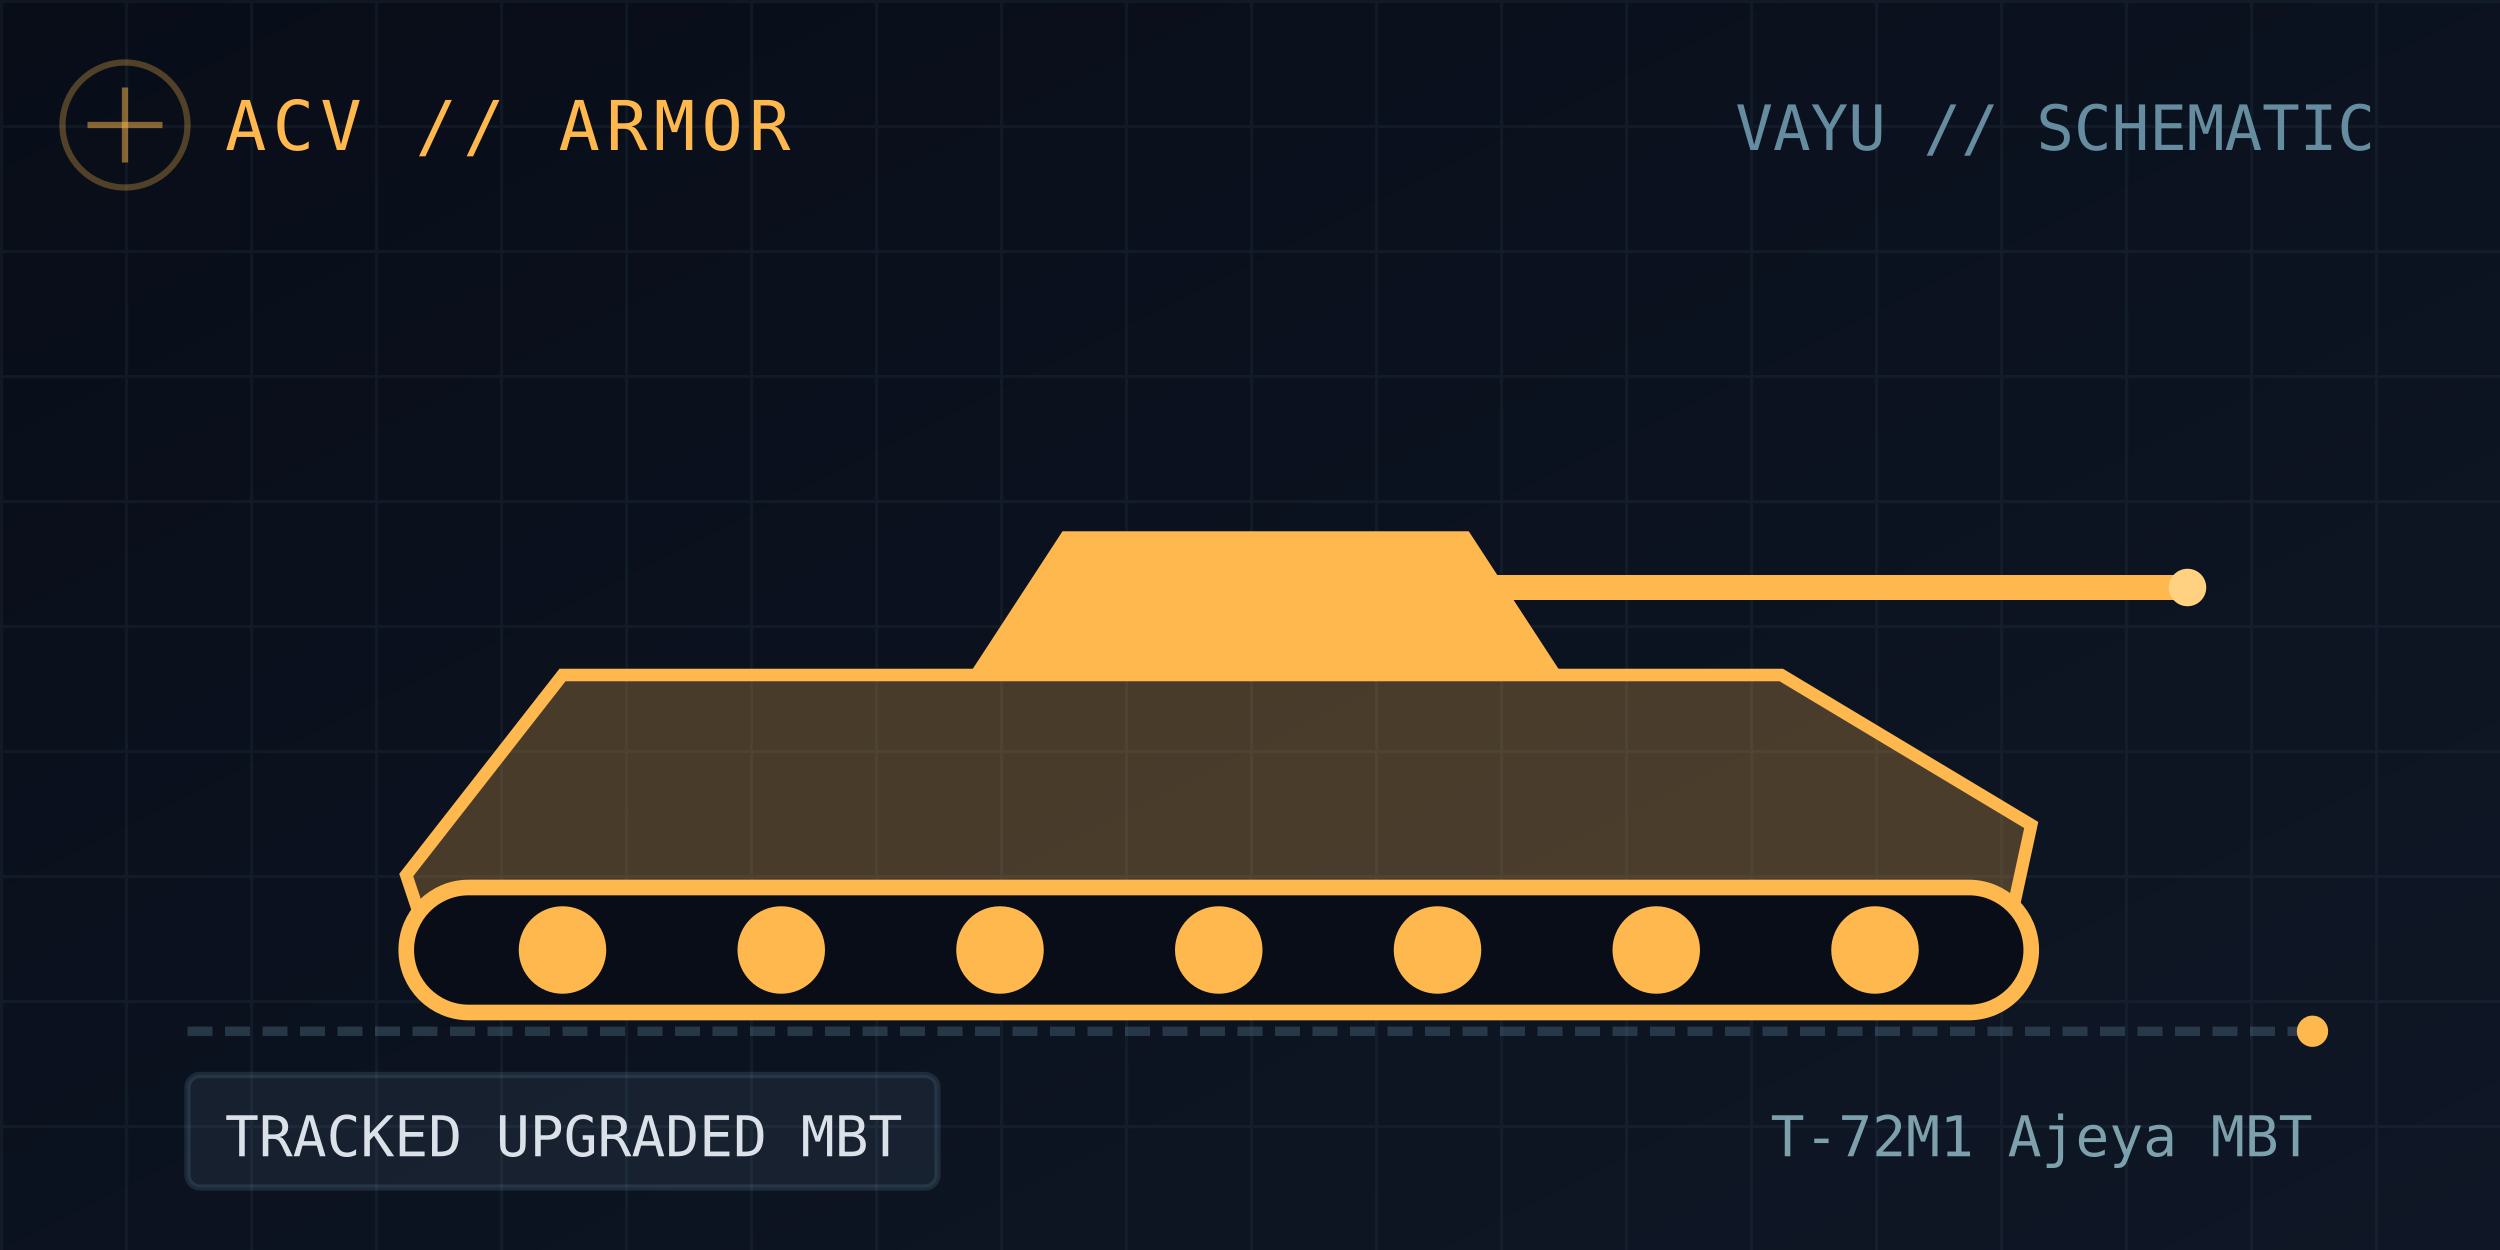
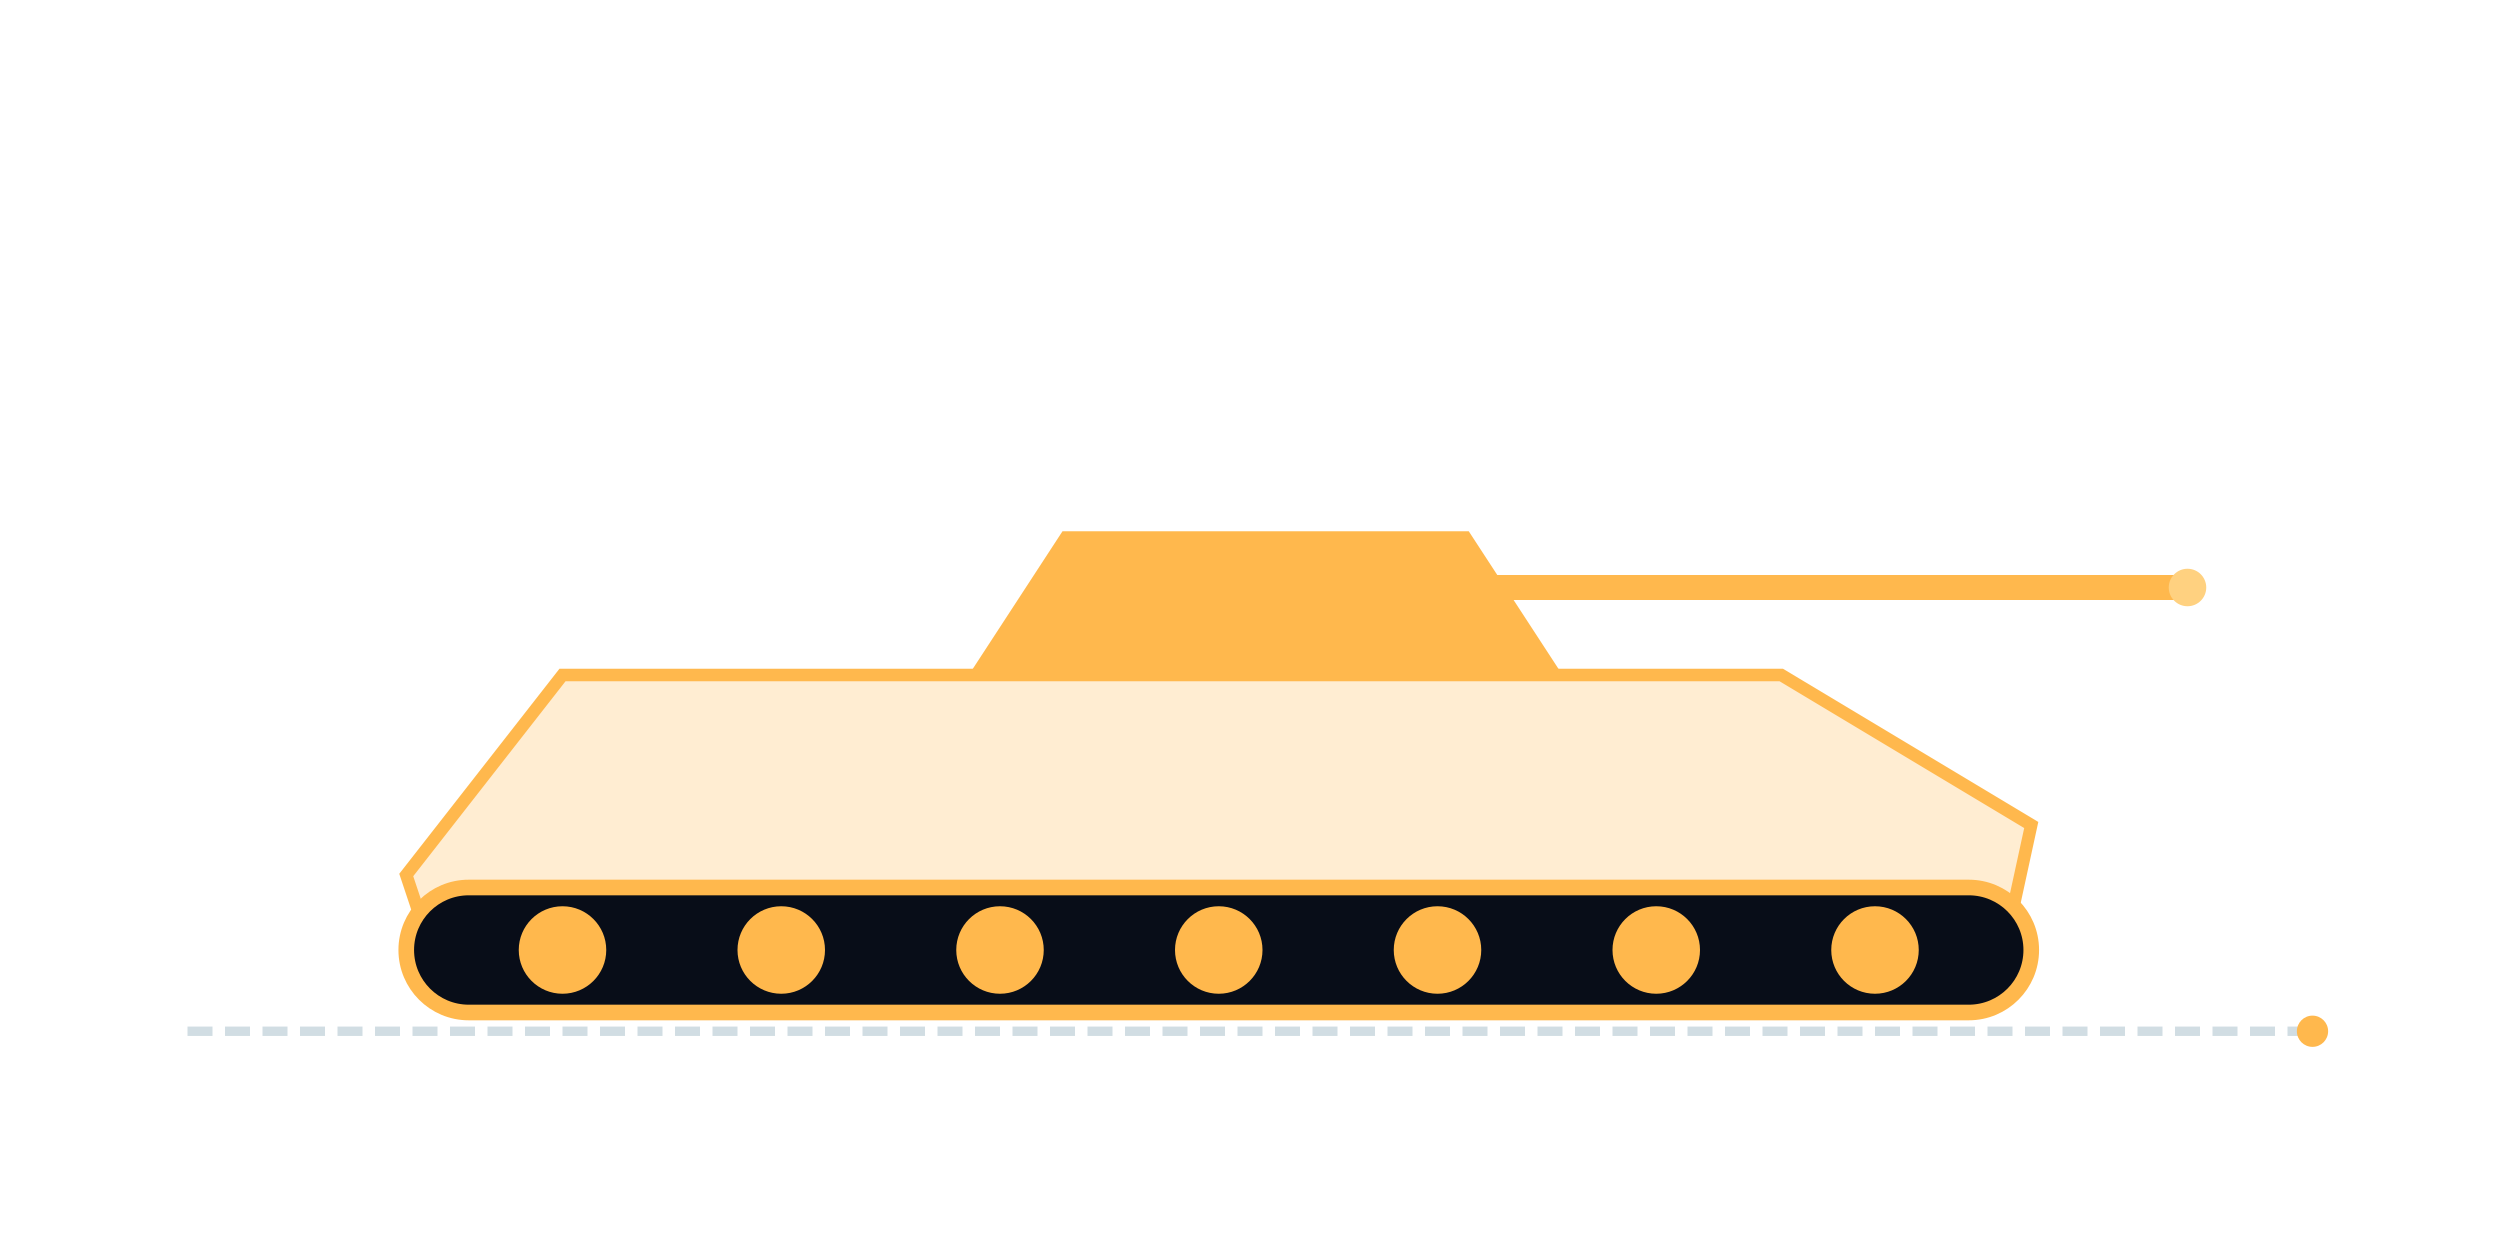
<svg xmlns="http://www.w3.org/2000/svg" viewBox="0 0 400 200" width="100%" height="100%">
  <defs>
    <linearGradient id="bg-grad" x1="0%" y1="0%" x2="100%" y2="100%">
      <stop offset="0%" stop-color="#080D18" />
      <stop offset="100%" stop-color="#0F1726" />
    </linearGradient>
    <linearGradient id="gold-grad" x1="0%" y1="0%" x2="100%" y2="0%">
      <stop offset="0%" stop-color="#FFB84D" />
      <stop offset="100%" stop-color="#FFD180" />
    </linearGradient>
    <pattern id="grid" width="20" height="20" patternUnits="userSpaceOnUse">
      <path d="M 20 0 L 0 0 0 20" fill="none" stroke="rgba(102,140,160,0.08)" stroke-width="1" />
    </pattern>
  </defs>
-   <rect width="100%" height="100%" fill="url(#bg-grad)" />
-   <rect width="100%" height="100%" fill="url(#grid)" />
-   <circle cx="20" cy="20" r="10" fill="none" stroke="rgba(255,184,77,0.3)" stroke-width="1" />
-   <line x1="20" y1="14" x2="20" y2="26" stroke="rgba(255,184,77,0.5)" stroke-width="1" />
-   <line x1="14" y1="20" x2="26" y2="20" stroke="rgba(255,184,77,0.5)" stroke-width="1" />
-   <text x="36" y="24" fill="#FFB84D" font-family="'Share Tech Mono', monospace" font-size="11" letter-spacing="1">ACV // ARMOR</text>
-   <text x="380" y="24" text-anchor="end" fill="#668CA0" font-family="'Share Tech Mono', monospace" font-size="10">VAYU // SCHEMATIC</text>
  <g transform="translate(40, 30)">
    <polygon points="25,110 50,78 245,78 285,102 280,125 30,125" fill="rgba(255,184,77,0.25)" stroke="#FFB84D" stroke-width="2" />
    <path d="M 115,78 L 130,55 L 195,55 L 210,78 Z" fill="#FFB84D" />
    <line x1="195" y1="64" x2="310" y2="64" stroke="#FFB84D" stroke-width="4" />
    <circle cx="310" cy="64" r="3" fill="#FFD180" />
    <rect x="25" y="112" width="260" height="20" rx="10" fill="#080D18" stroke="#FFB84D" stroke-width="2.5" />
    <circle cx="50" cy="122" r="7" fill="#FFB84D" />
    <circle cx="85" cy="122" r="7" fill="#FFB84D" />
    <circle cx="120" cy="122" r="7" fill="#FFB84D" />
    <circle cx="155" cy="122" r="7" fill="#FFB84D" />
    <circle cx="190" cy="122" r="7" fill="#FFB84D" />
    <circle cx="225" cy="122" r="7" fill="#FFB84D" />
    <circle cx="260" cy="122" r="7" fill="#FFB84D" />
  </g>
  <line x1="30" y1="165" x2="370" y2="165" stroke="rgba(102,140,160,0.3)" stroke-width="1.5" stroke-dasharray="4 2" />
  <circle cx="370" cy="165" r="2.5" fill="#FFB84D" />
-   <rect x="30" y="172" width="120" height="18" rx="2" fill="rgba(102,140,160,0.12)" stroke="rgba(102,140,160,0.2)" />
-   <text x="36" y="185" fill="#DBE1E9" font-family="'Share Tech Mono', monospace" font-size="9">TRACKED UPGRADED MBT</text>
-   <text x="370" y="185" text-anchor="end" fill="#7DA1AC" font-family="'Share Tech Mono', monospace" font-size="9">T-72M1 Ajeya MBT</text>
</svg>
